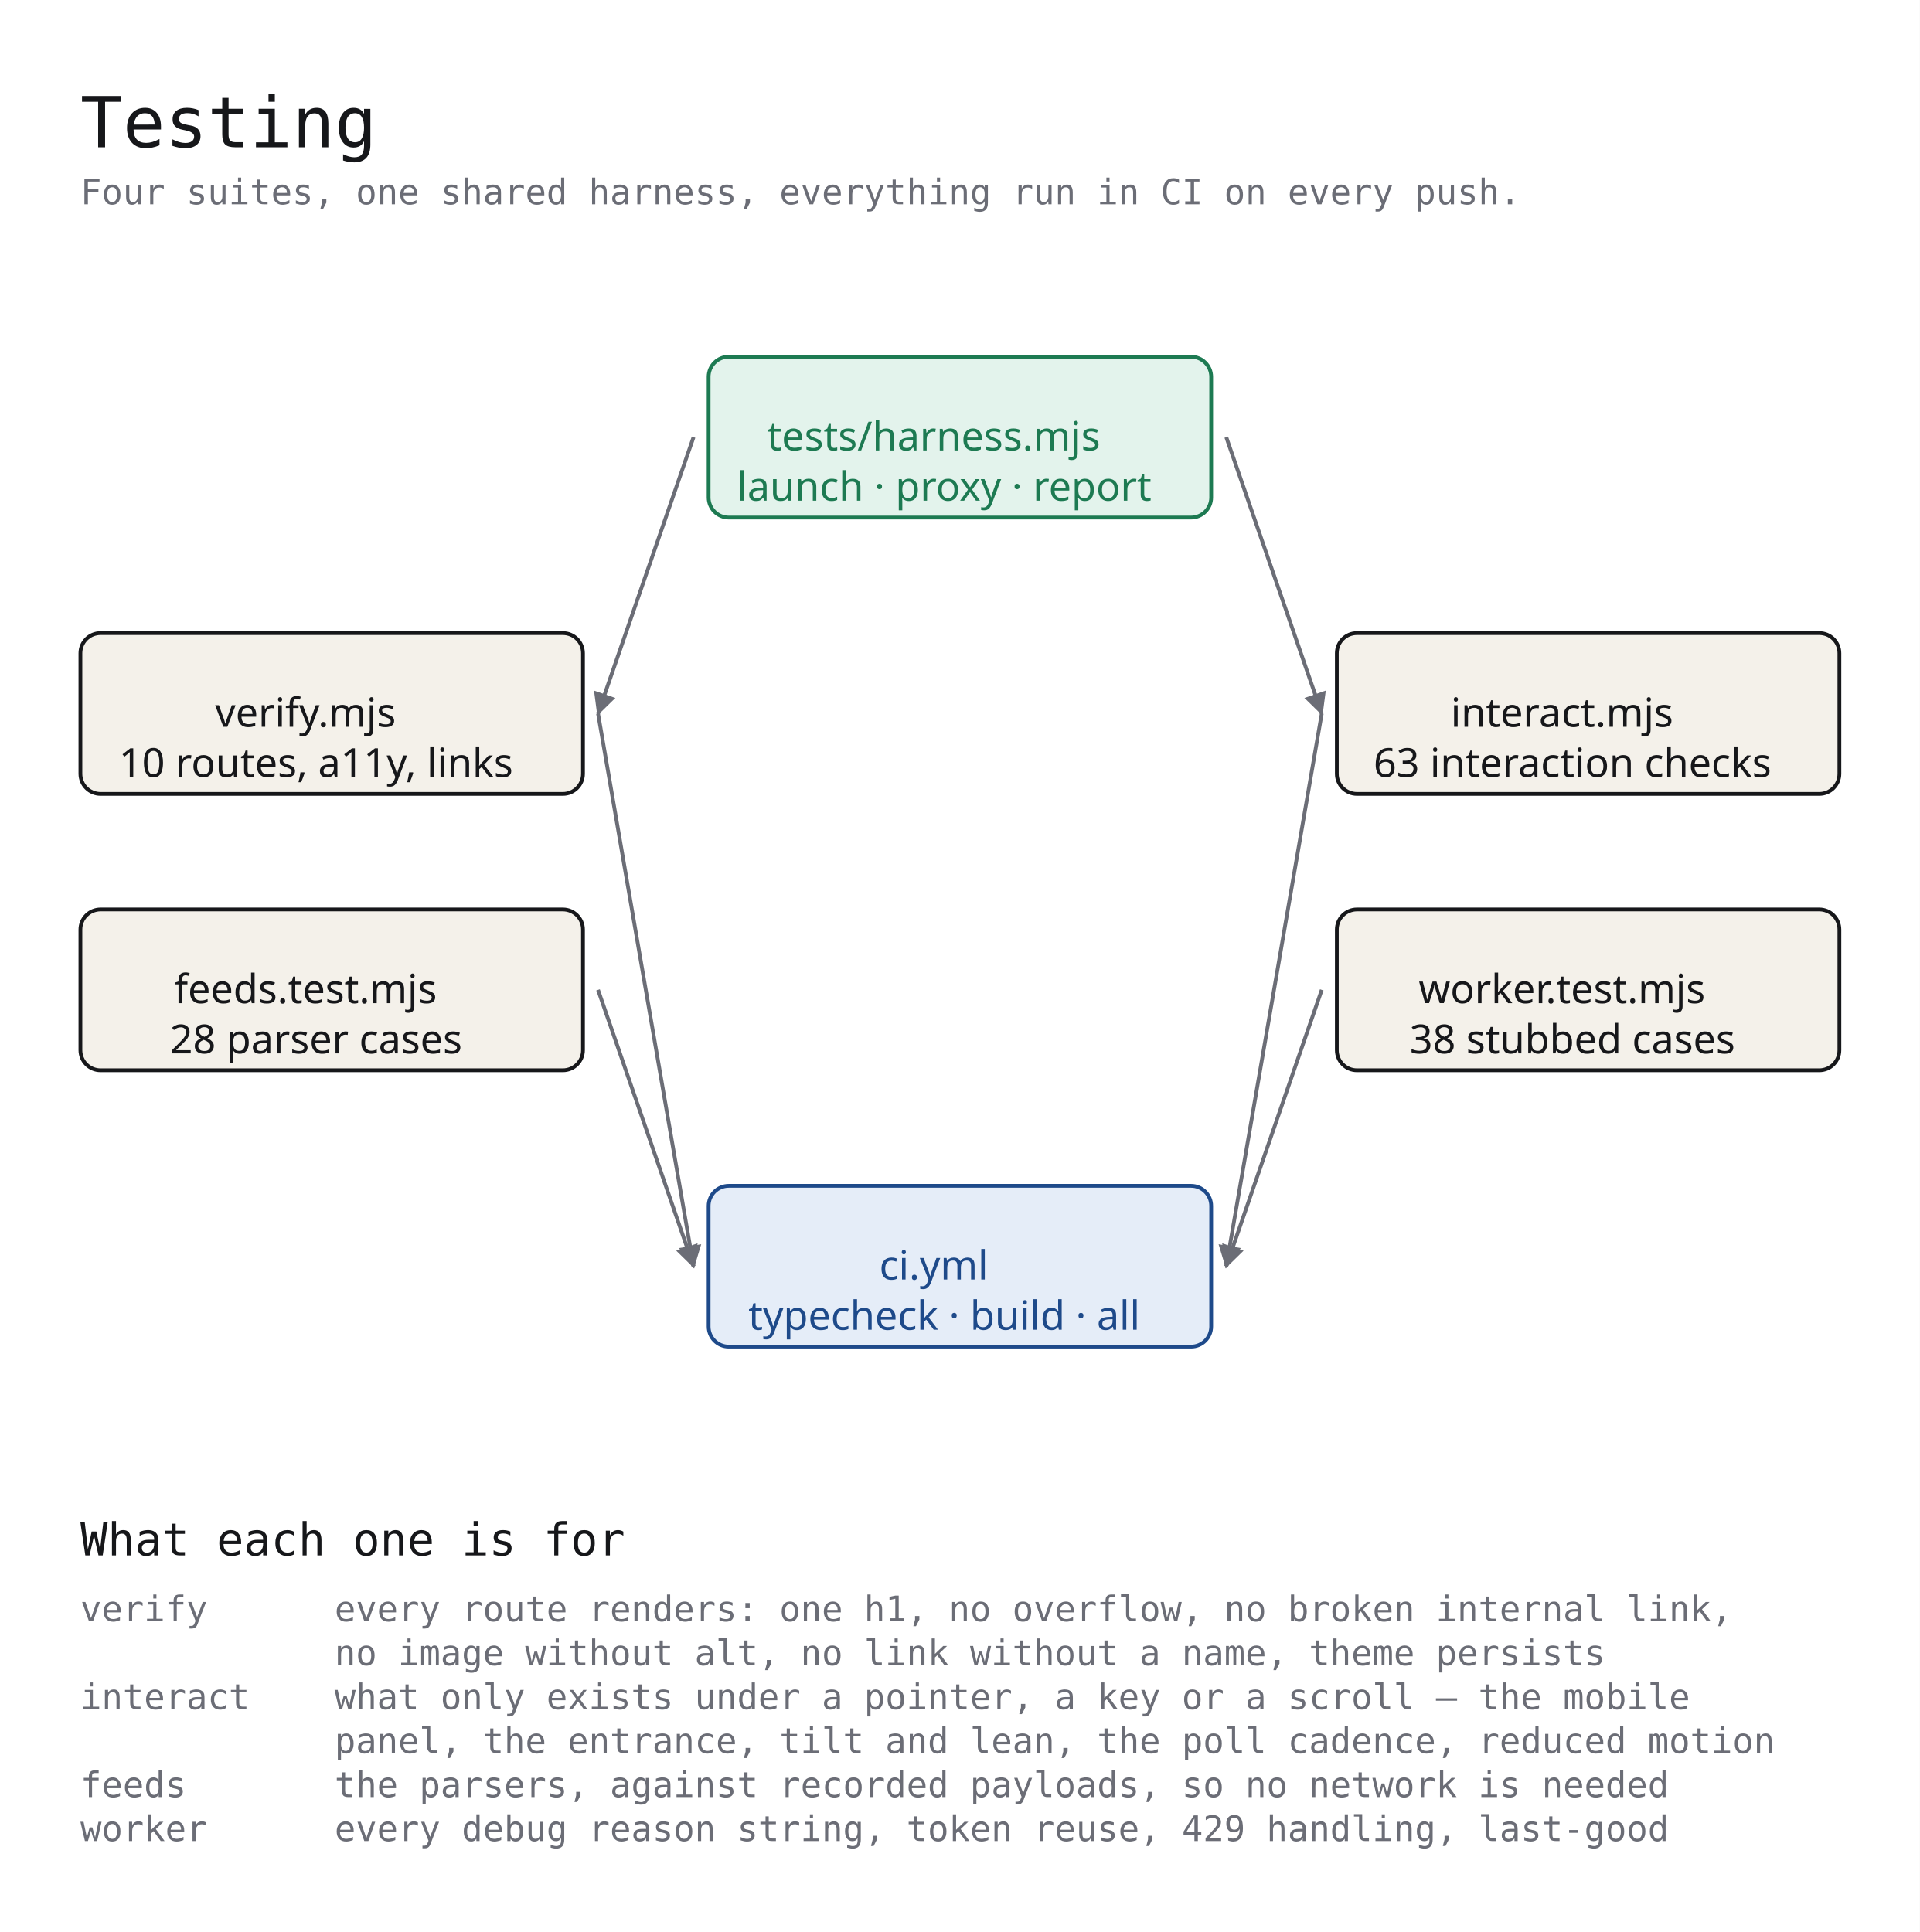
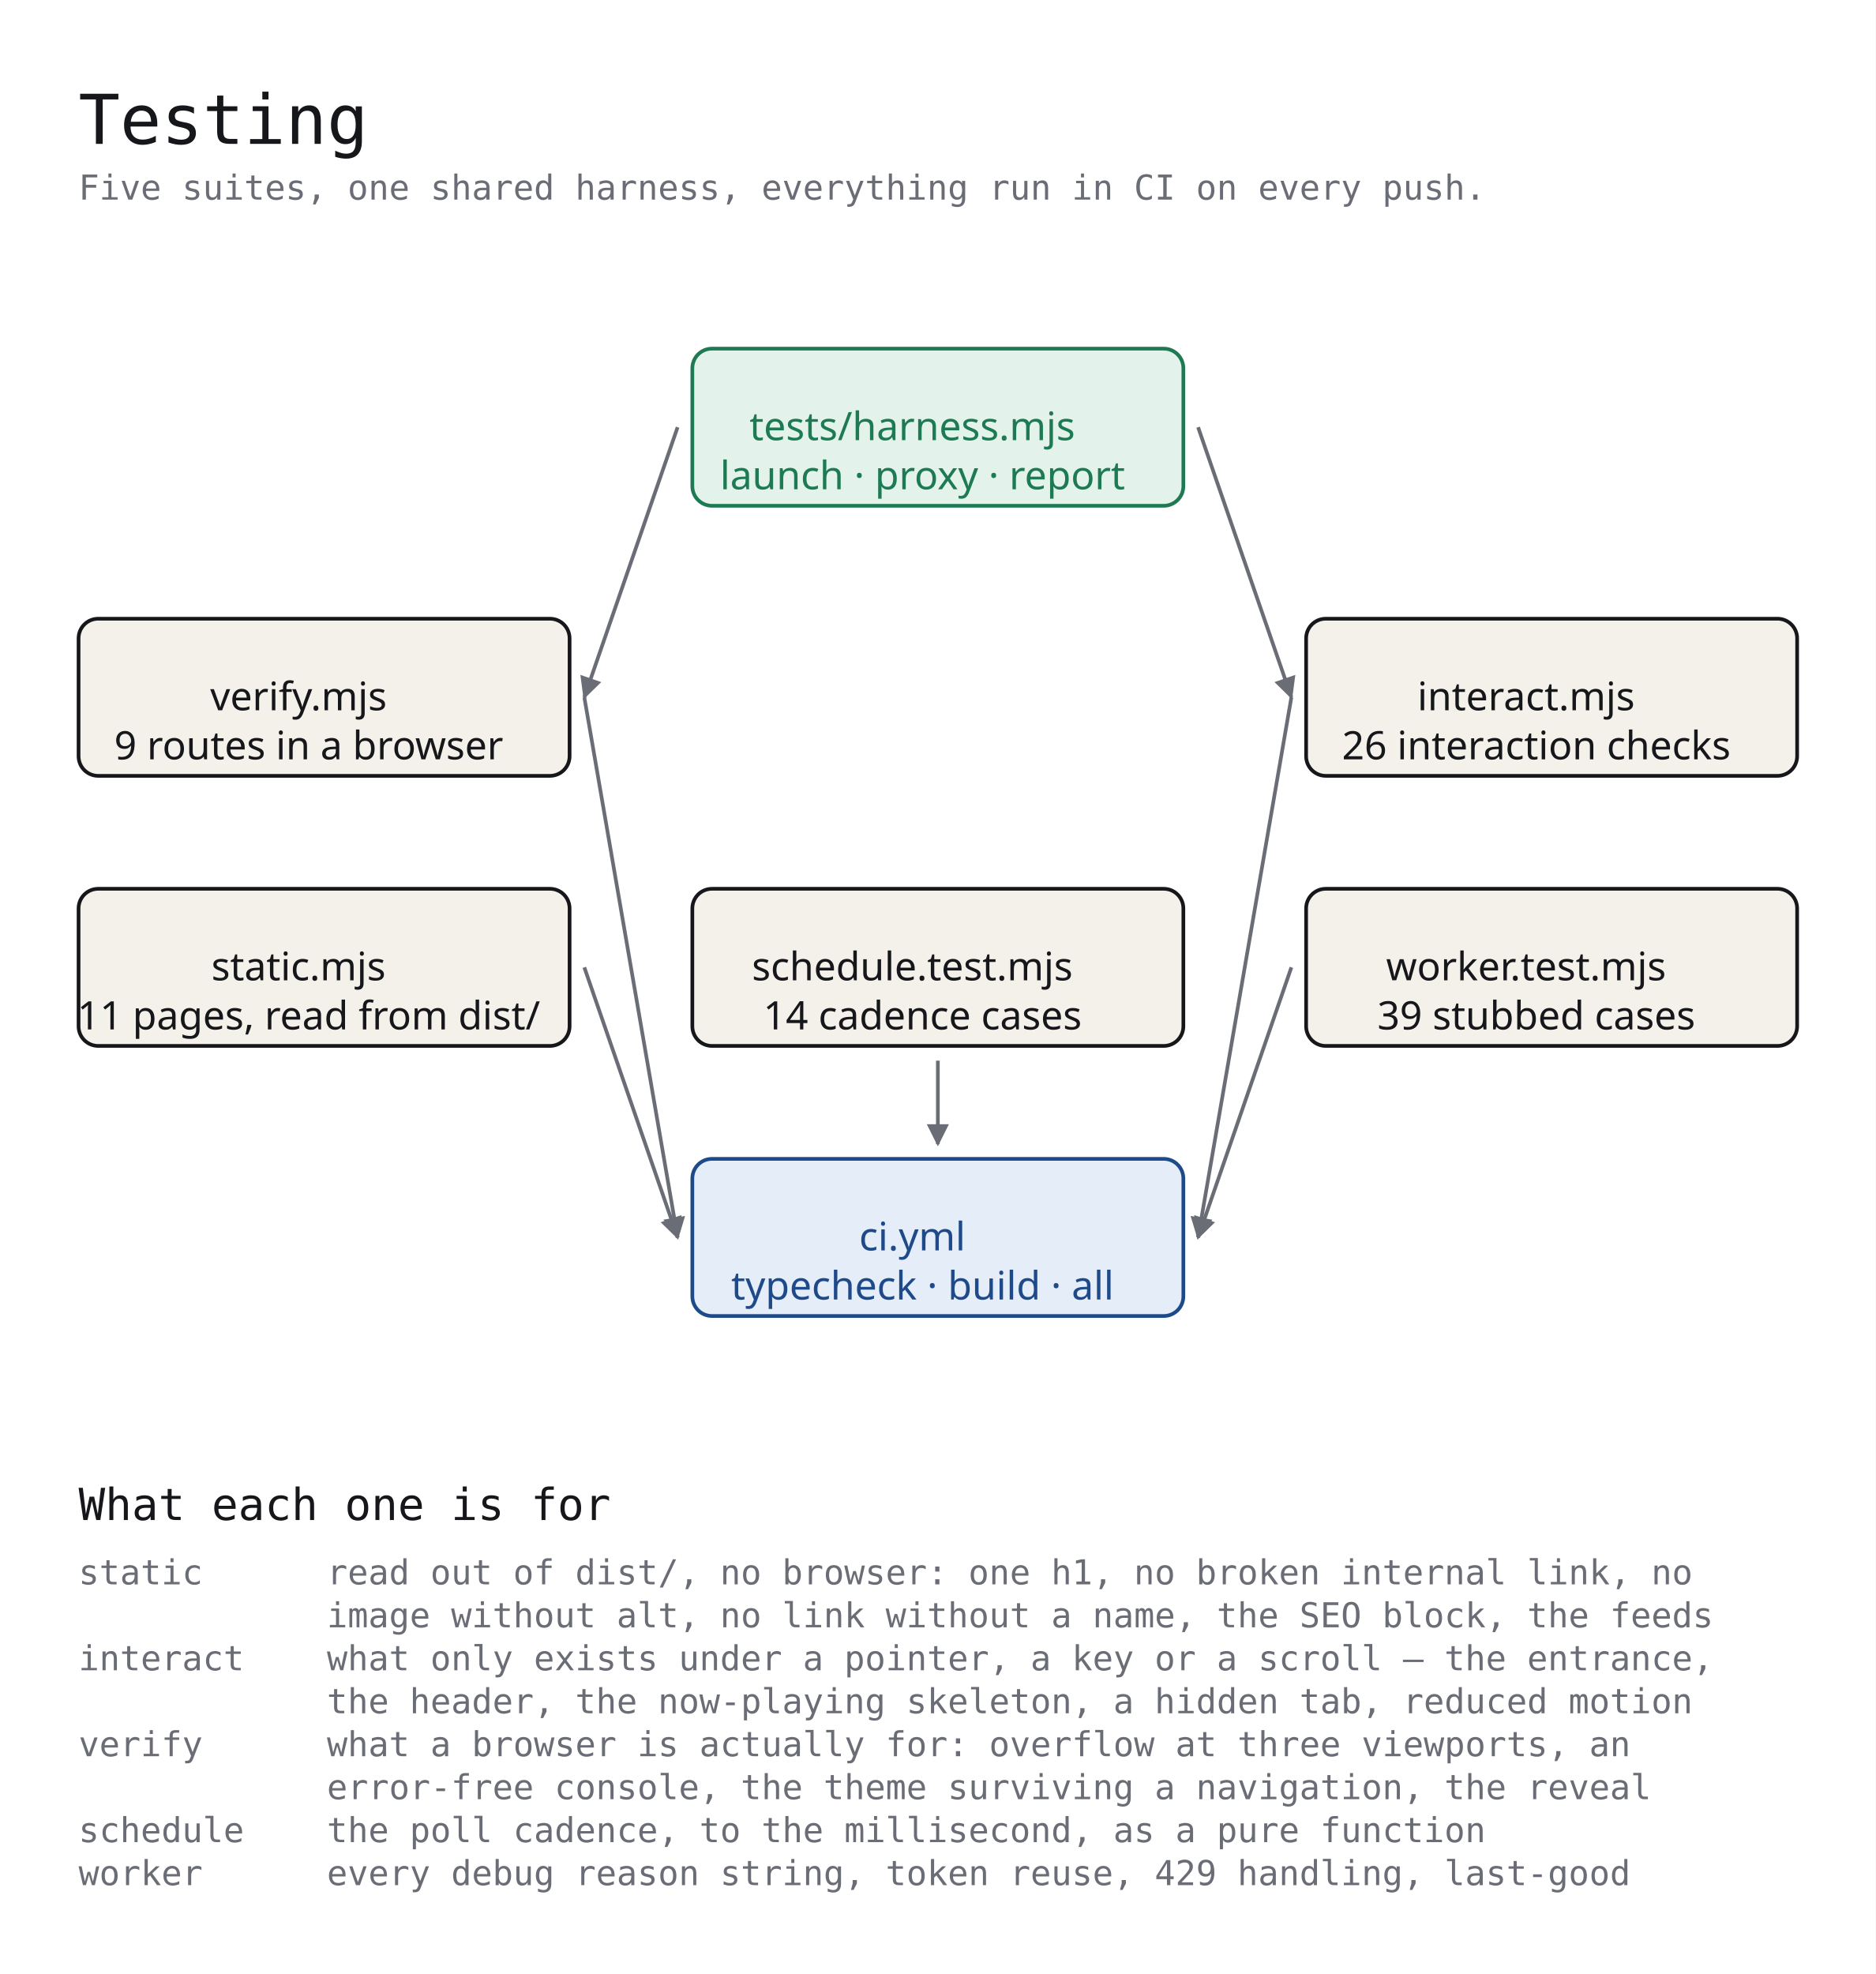
- <svg xmlns="http://www.w3.org/2000/svg" viewBox="28 8 764 769" width="764" height="769" role="img">
+ <svg xmlns="http://www.w3.org/2000/svg" viewBox="28 8 764 804" width="764" height="804" role="img">
  <defs>
    <marker id="head-6b6d76" viewBox="0 0 10 10" refX="9" refY="5" markerWidth="6" markerHeight="6" orient="auto-start-reverse">
      <path d="M0 0 L10 5 L0 10 z" fill="#6b6d76" />
    </marker>
  </defs>
-   <rect x="28" y="8" width="764" height="769" fill="#ffffff" />
+   <rect x="28" y="8" width="764" height="804" fill="#ffffff" />
  <text xml:space="preserve" x="60" y="66.6" fill="#16171a" font-family="ui-monospace, SFMono-Regular, Menlo, monospace" font-size="28" text-anchor="start">
    <tspan x="60" dy="0">Testing</tspan>
  </text>
  <text xml:space="preserve" x="60" y="89.3" fill="#6b6d76" font-family="ui-monospace, SFMono-Regular, Menlo, monospace" font-size="14" text-anchor="start">
-     <tspan x="60" dy="0">Four suites, one shared harness, everything run in CI on every push.</tspan>
+     <tspan x="60" dy="0">Five suites, one shared harness, everything run in CI on every push.</tspan>
  </text>
  <rect x="310" y="150" width="200" height="64" rx="8" fill="#e3f3ec" stroke="#1d7a52" stroke-width="1.5" />
  <text xml:space="preserve" x="410" y="187.28" fill="#1d7a52" font-family="ui-sans-serif, system-ui, sans-serif" font-size="16" text-anchor="middle">
    <tspan x="410" dy="0">tests/harness.mjs</tspan>
    <tspan x="410" dy="20">launch · proxy · report</tspan>
  </text>
  <rect x="60" y="260" width="200" height="64" rx="8" fill="#f4f1ea" stroke="#16171a" stroke-width="1.5" />
  <text xml:space="preserve" x="160" y="297.28" fill="#16171a" font-family="ui-sans-serif, system-ui, sans-serif" font-size="16" text-anchor="middle">
    <tspan x="160" dy="0">verify.mjs</tspan>
-     <tspan x="160" dy="20">10 routes, a11y, links</tspan>
+     <tspan x="160" dy="20">9 routes in a browser</tspan>
  </text>
  <rect x="560" y="260" width="200" height="64" rx="8" fill="#f4f1ea" stroke="#16171a" stroke-width="1.5" />
  <text xml:space="preserve" x="660" y="297.28" fill="#16171a" font-family="ui-sans-serif, system-ui, sans-serif" font-size="16" text-anchor="middle">
    <tspan x="660" dy="0">interact.mjs</tspan>
-     <tspan x="660" dy="20">63 interaction checks</tspan>
+     <tspan x="660" dy="20">26 interaction checks</tspan>
  </text>
  <rect x="60" y="370" width="200" height="64" rx="8" fill="#f4f1ea" stroke="#16171a" stroke-width="1.5" />
  <text xml:space="preserve" x="160" y="407.28" fill="#16171a" font-family="ui-sans-serif, system-ui, sans-serif" font-size="16" text-anchor="middle">
-     <tspan x="160" dy="0">feeds.test.mjs</tspan>
-     <tspan x="160" dy="20">28 parser cases</tspan>
+     <tspan x="160" dy="0">static.mjs</tspan>
+     <tspan x="160" dy="20">11 pages, read from dist/</tspan>
+   </text>
+   <rect x="310" y="370" width="200" height="64" rx="8" fill="#f4f1ea" stroke="#16171a" stroke-width="1.5" />
+   <text xml:space="preserve" x="410" y="407.28" fill="#16171a" font-family="ui-sans-serif, system-ui, sans-serif" font-size="16" text-anchor="middle">
+     <tspan x="410" dy="0">schedule.test.mjs</tspan>
+     <tspan x="410" dy="20">14 cadence cases</tspan>
  </text>
  <rect x="560" y="370" width="200" height="64" rx="8" fill="#f4f1ea" stroke="#16171a" stroke-width="1.5" />
  <text xml:space="preserve" x="660" y="407.28" fill="#16171a" font-family="ui-sans-serif, system-ui, sans-serif" font-size="16" text-anchor="middle">
    <tspan x="660" dy="0">worker.test.mjs</tspan>
-     <tspan x="660" dy="20">38 stubbed cases</tspan>
+     <tspan x="660" dy="20">39 stubbed cases</tspan>
  </text>
  <rect x="310" y="480" width="200" height="64" rx="8" fill="#e5edf8" stroke="#1e4a8a" stroke-width="1.5" />
  <text xml:space="preserve" x="410" y="517.28" fill="#1e4a8a" font-family="ui-sans-serif, system-ui, sans-serif" font-size="16" text-anchor="middle">
    <tspan x="410" dy="0">ci.yml</tspan>
    <tspan x="410" dy="20">typecheck · build · all</tspan>
  </text>
  <polyline points="304,182 266,292" fill="none" stroke="#6b6d76" stroke-width="1.5" marker-end="url(#head-6b6d76)" />
  <polyline points="516,182 554,292" fill="none" stroke="#6b6d76" stroke-width="1.5" marker-end="url(#head-6b6d76)" />
  <polyline points="266,292 304,512" fill="none" stroke="#6b6d76" stroke-width="1.5" marker-end="url(#head-6b6d76)" />
  <polyline points="554,292 516,512" fill="none" stroke="#6b6d76" stroke-width="1.5" marker-end="url(#head-6b6d76)" />
  <polyline points="266,402 304,512" fill="none" stroke="#6b6d76" stroke-width="1.5" marker-end="url(#head-6b6d76)" />
+   <polyline points="410,440 410,474" fill="none" stroke="#6b6d76" stroke-width="1.5" marker-end="url(#head-6b6d76)" />
  <polyline points="554,402 516,512" fill="none" stroke="#6b6d76" stroke-width="1.5" marker-end="url(#head-6b6d76)" />
  <text xml:space="preserve" x="60" y="627.1" fill="#16171a" font-family="ui-monospace, SFMono-Regular, Menlo, monospace" font-size="18" text-anchor="start">
    <tspan x="60" dy="0">What each one is for</tspan>
  </text>
  <text xml:space="preserve" x="60" y="653.3" fill="#6b6d76" font-family="ui-monospace, SFMono-Regular, Menlo, monospace" font-size="14" text-anchor="start">
-     <tspan x="60" dy="0">verify      every route renders: one h1, no overflow, no broken internal link,</tspan>
-     <tspan x="60" dy="17.5">            no image without alt, no link without a name, theme persists</tspan>
-     <tspan x="60" dy="17.5">interact    what only exists under a pointer, a key or a scroll — the mobile</tspan>
-     <tspan x="60" dy="17.5">            panel, the entrance, tilt and lean, the poll cadence, reduced motion</tspan>
-     <tspan x="60" dy="17.5">feeds       the parsers, against recorded payloads, so no network is needed</tspan>
+     <tspan x="60" dy="0">static      read out of dist/, no browser: one h1, no broken internal link, no</tspan>
+     <tspan x="60" dy="17.5">            image without alt, no link without a name, the SEO block, the feeds</tspan>
+     <tspan x="60" dy="17.5">interact    what only exists under a pointer, a key or a scroll — the entrance,</tspan>
+     <tspan x="60" dy="17.5">            the header, the now-playing skeleton, a hidden tab, reduced motion</tspan>
+     <tspan x="60" dy="17.5">verify      what a browser is actually for: overflow at three viewports, an</tspan>
+     <tspan x="60" dy="17.5">            error-free console, the theme surviving a navigation, the reveal</tspan>
+     <tspan x="60" dy="17.5">schedule    the poll cadence, to the millisecond, as a pure function</tspan>
    <tspan x="60" dy="17.5">worker      every debug reason string, token reuse, 429 handling, last-good</tspan>
  </text>
</svg>
